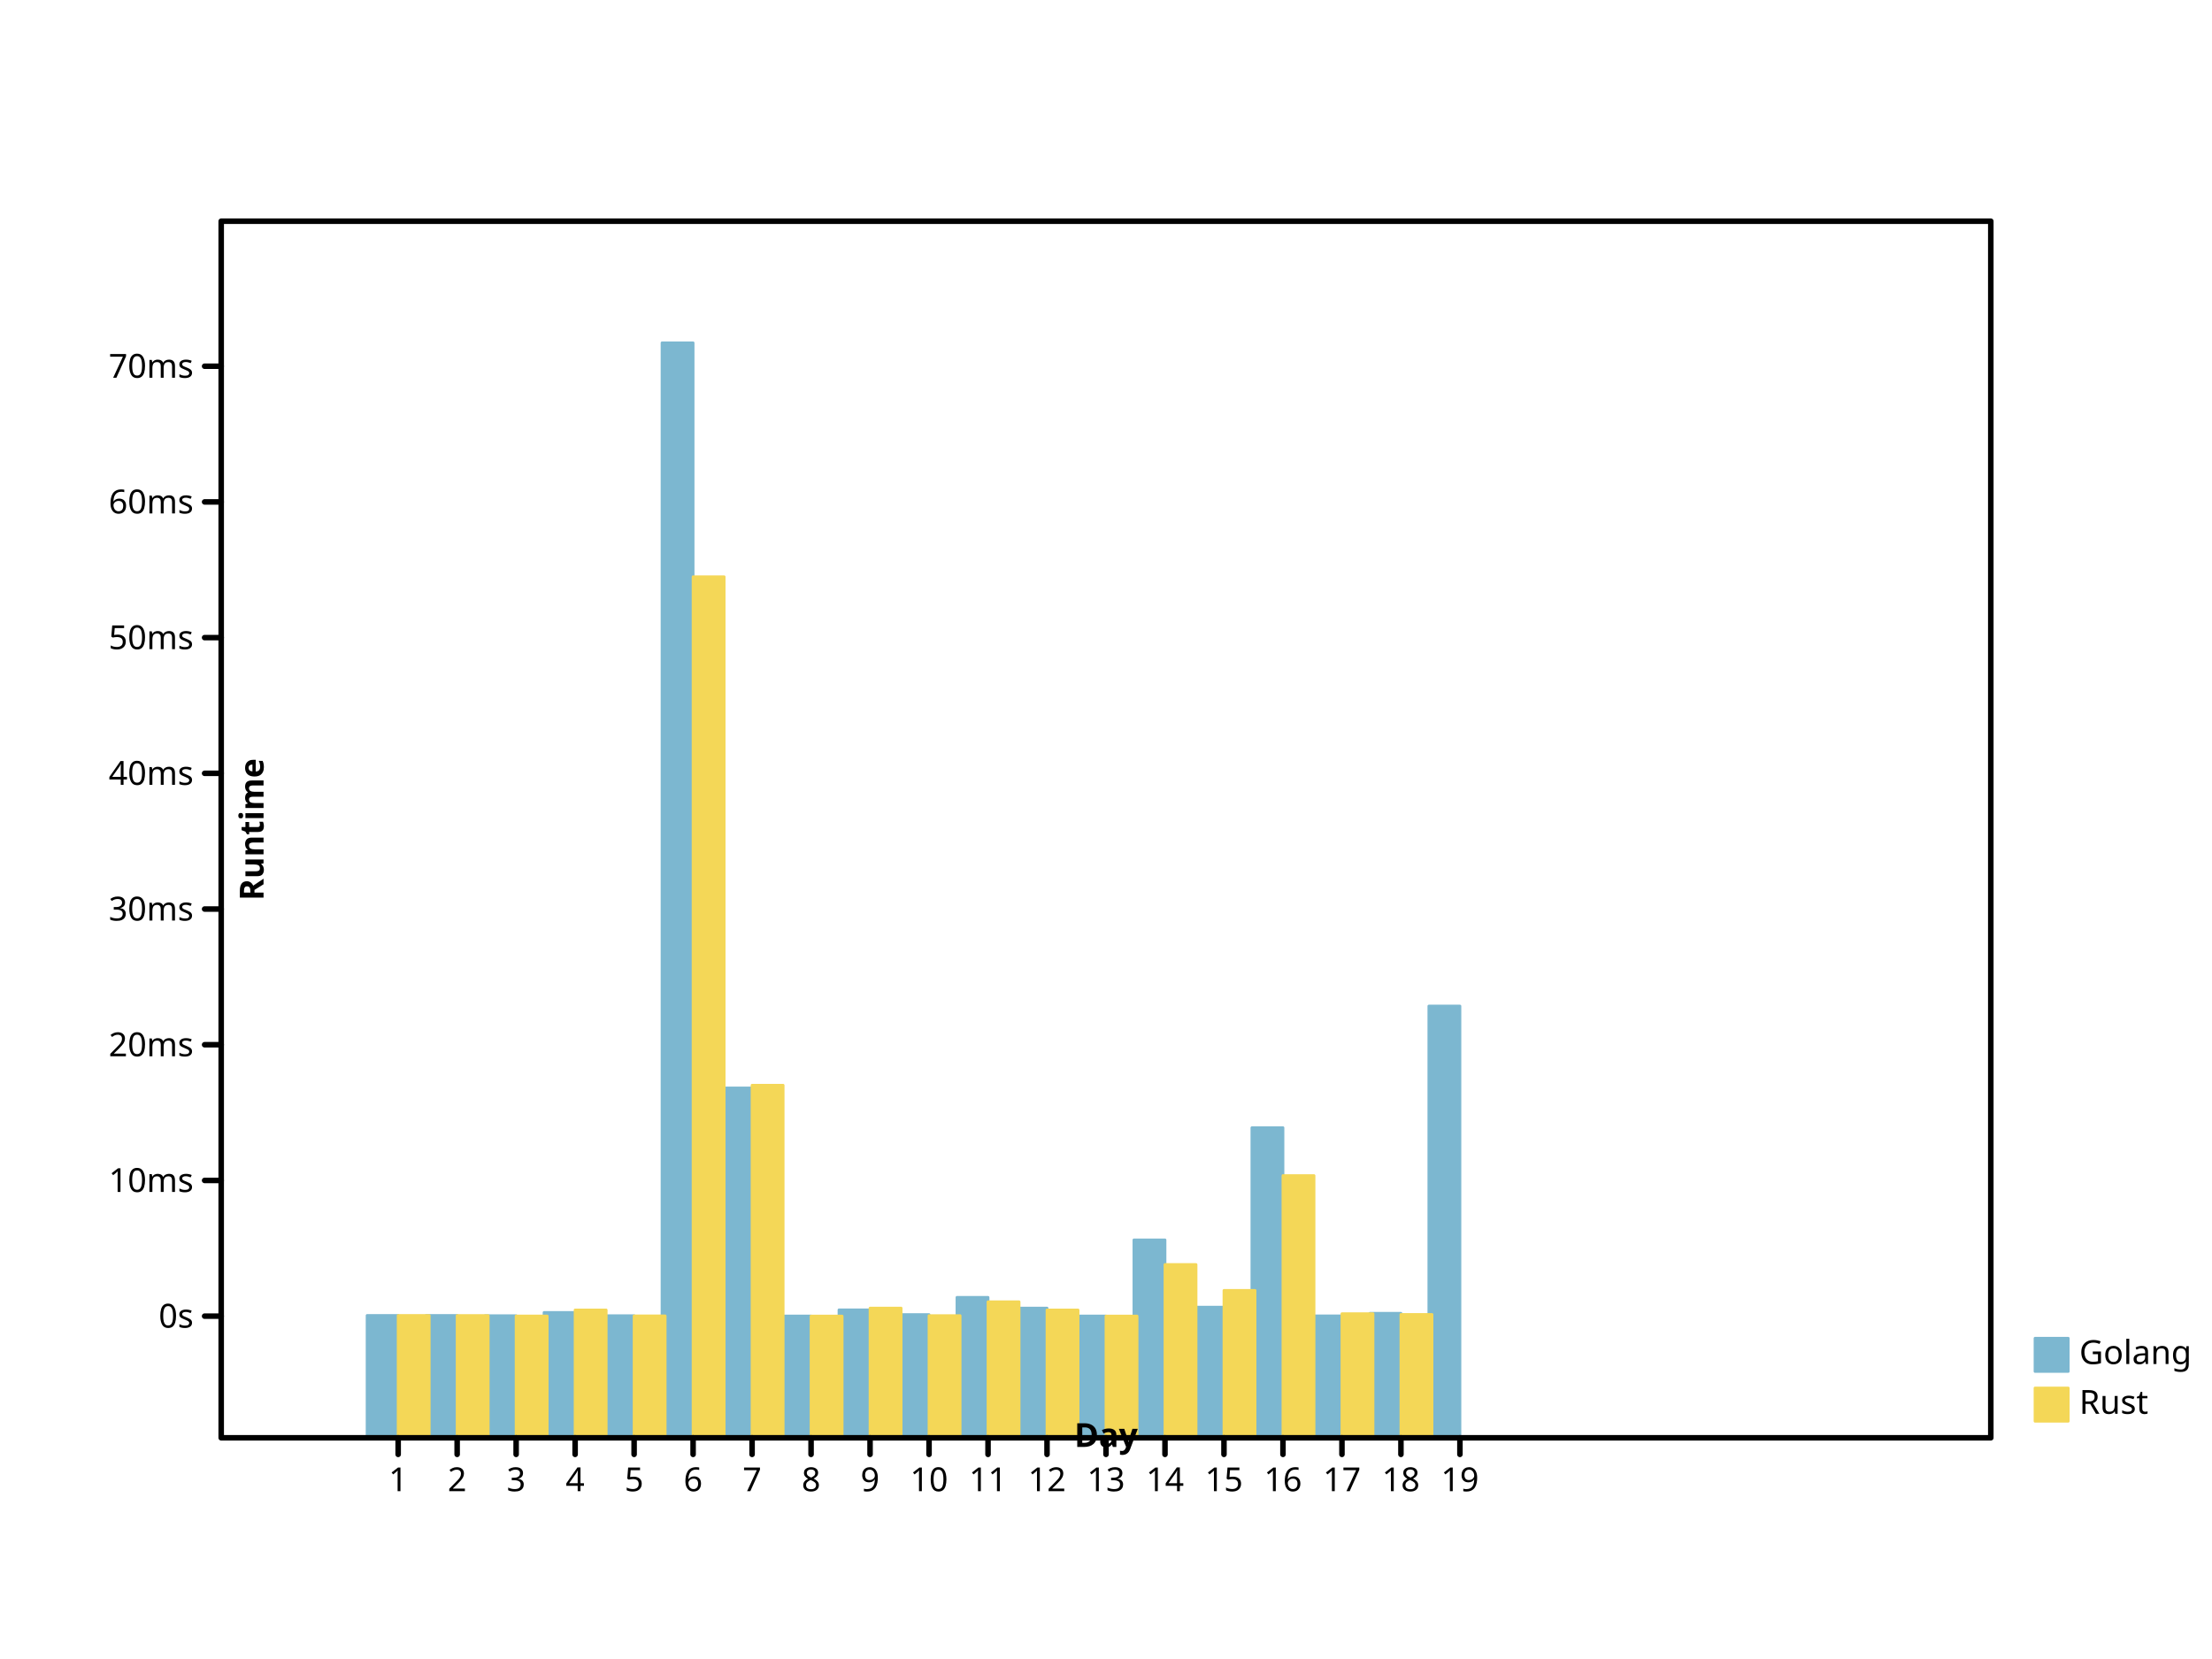
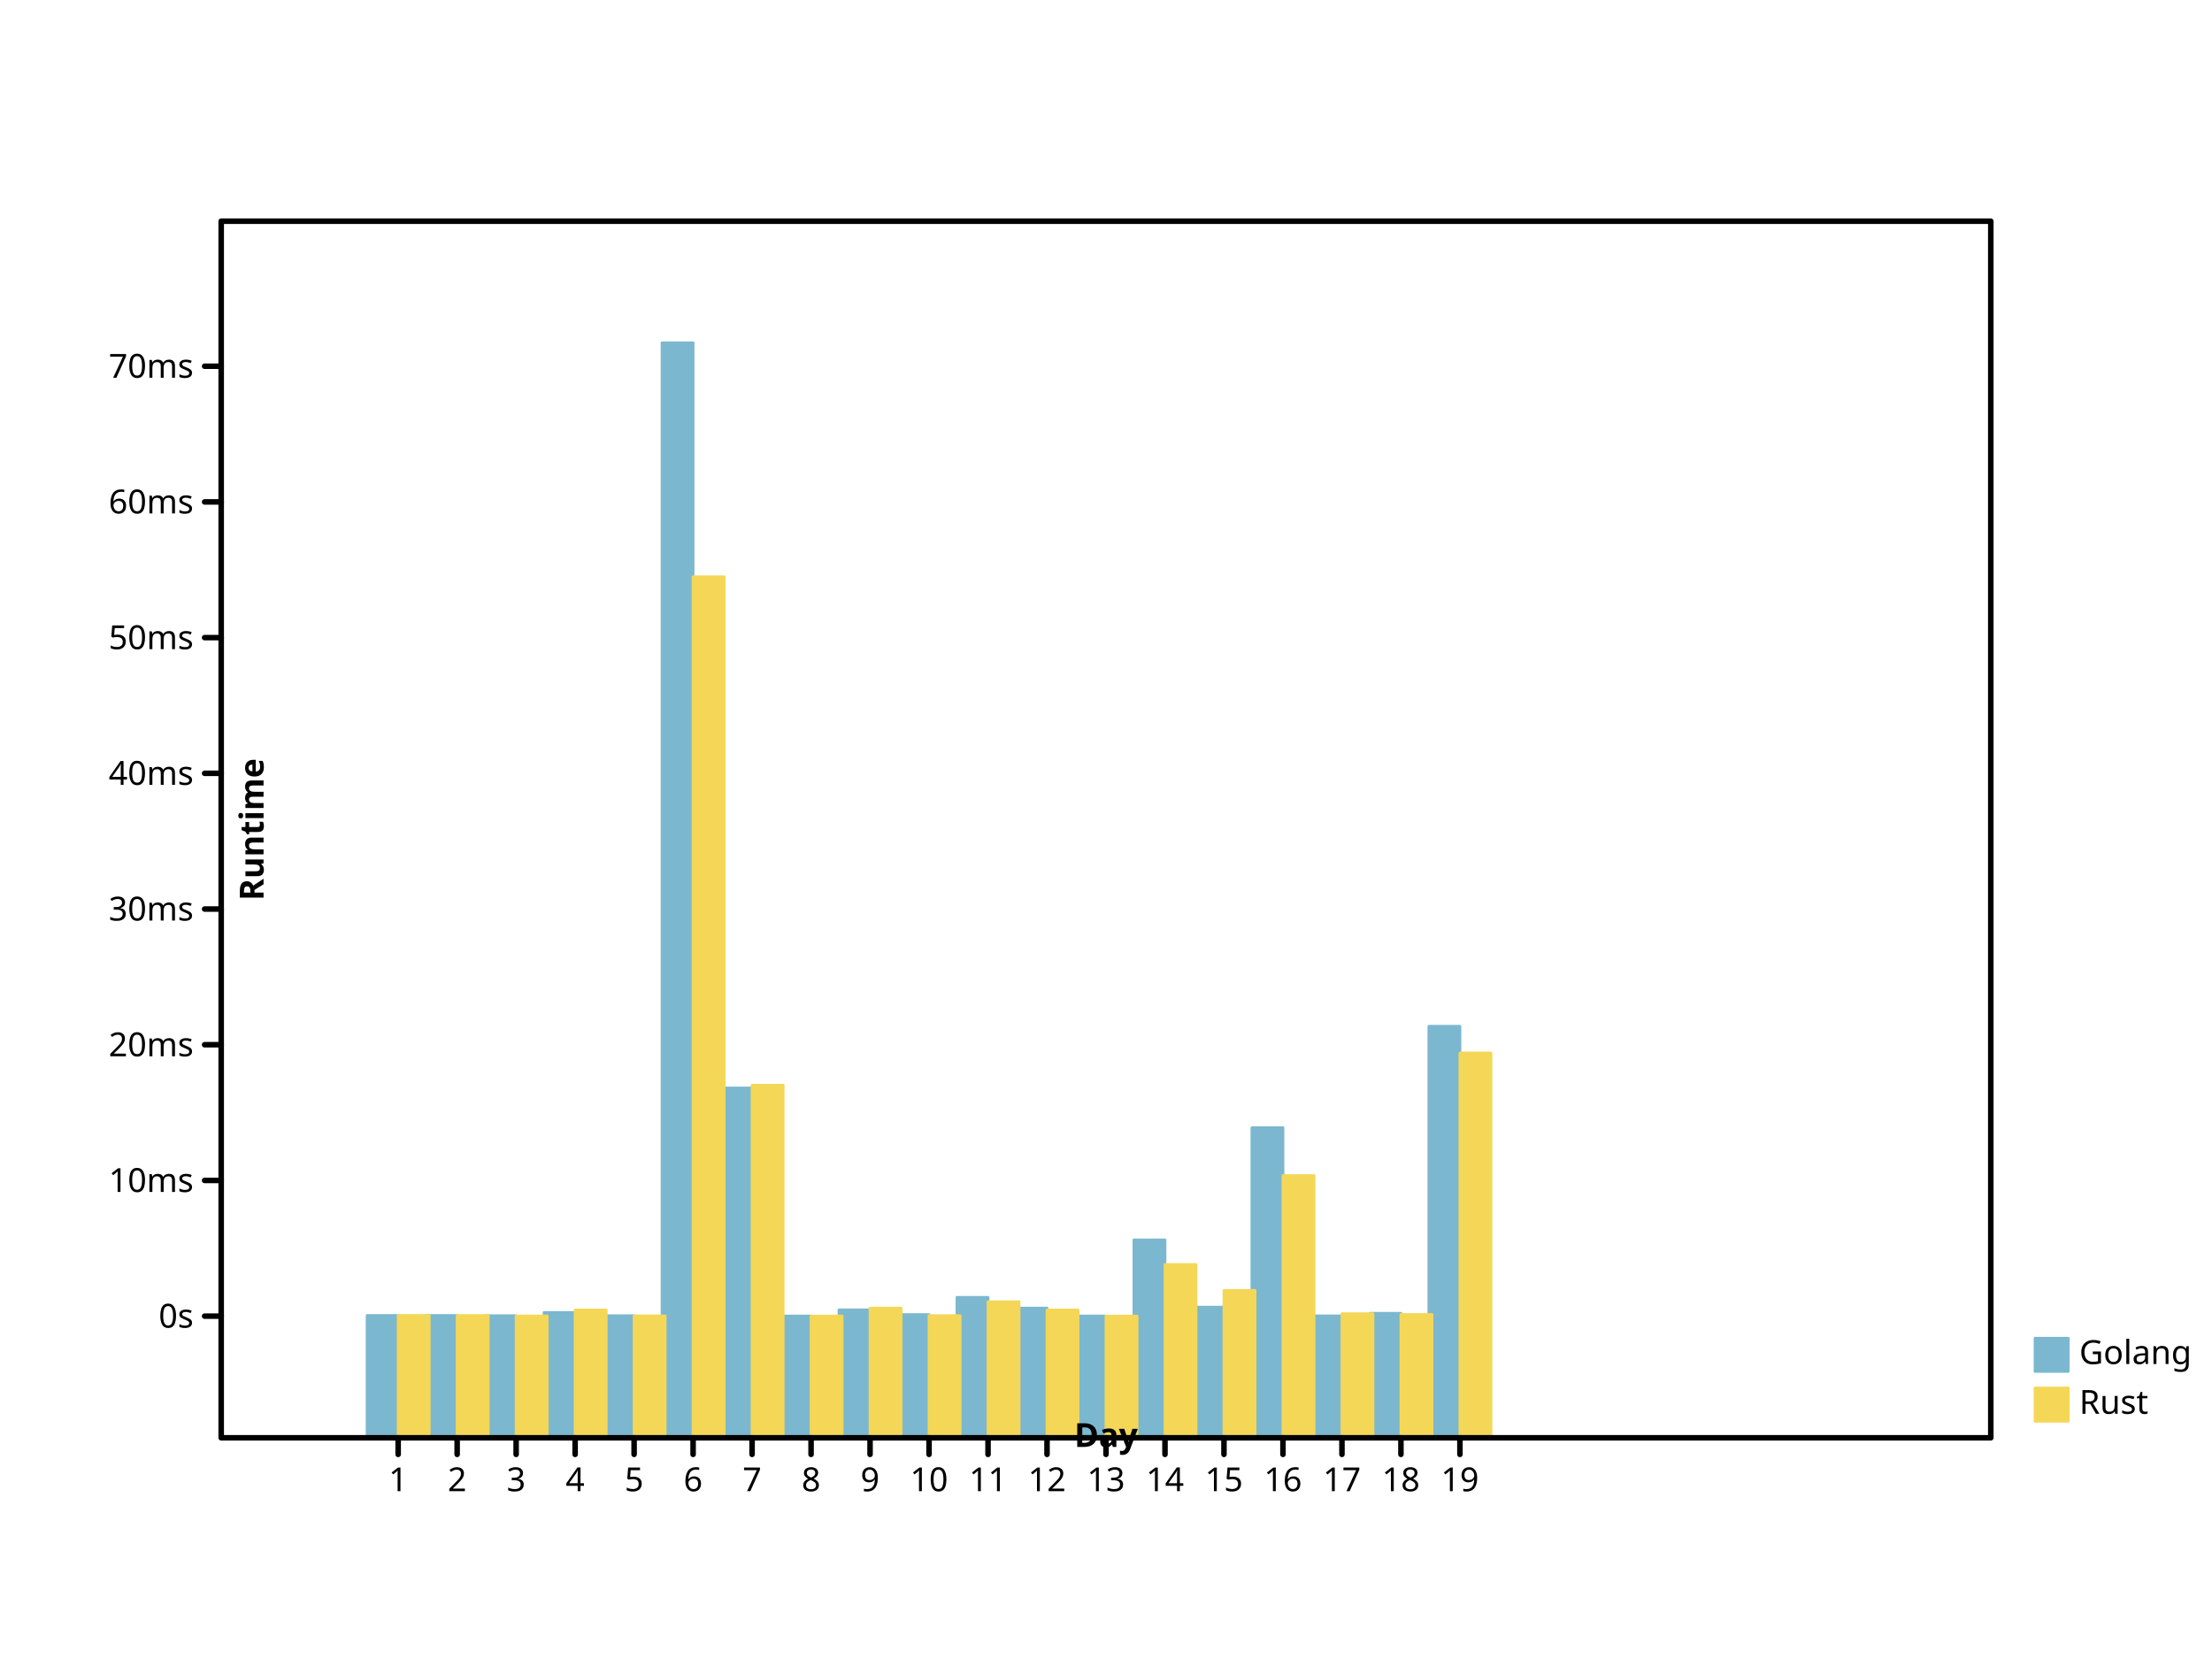
<svg xmlns="http://www.w3.org/2000/svg" preserveAspectRatio="xMidYMid meet" width="800" height="600" viewbox="0 0 800 600">
  <defs>
-     <marker refY="5" markerUnits="userSpaceOnUse" markerWidth="2%" markerHeight="2%" id="circle" viewBox="0 0 10 10 " refX="5">
-       <circle r="3" fill="none" stroke="black" cx="5" cy="5" />
+     <marker viewBox="0 0 10 10 " refX="5" refY="5" markerUnits="userSpaceOnUse" markerWidth="2%" markerHeight="2%" id="circle">
+       <circle cx="5" cy="5" r="3" fill="none" stroke="black" />
    </marker>
-     <marker markerWidth="2%" markerHeight="2%" id="filled-circle" viewBox="0 0 10 10 " refX="5" refY="5" markerUnits="userSpaceOnUse">
-       <circle cx="5" cy="5" r="3" fill="black" stroke="none" />
+     <marker refX="5" refY="5" markerUnits="userSpaceOnUse" markerWidth="2%" markerHeight="2%" id="filled-circle" viewBox="0 0 10 10 ">
+       <circle r="3" fill="black" stroke="none" cx="5" cy="5" />
    </marker>
-     <marker markerWidth="2%" markerHeight="2%" id="square" viewBox="0 0 10 10 " refX="5" refY="5" markerUnits="userSpaceOnUse">
-       <rect fill="none" stroke="black" x="2" y="2" width="6" height="6" />
+     <marker markerUnits="userSpaceOnUse" markerWidth="2%" markerHeight="2%" id="square" viewBox="0 0 10 10 " refX="5" refY="5">
+       <rect stroke="black" x="2" y="2" width="6" height="6" fill="none" />
    </marker>
    <marker markerWidth="2%" markerHeight="2%" id="filled-square" viewBox="0 0 10 10 " refX="5" refY="5" markerUnits="userSpaceOnUse">
-       <rect fill="black" stroke="none" x="2" y="2" width="6" height="6" />
+       <rect x="2" y="2" width="6" height="6" fill="black" stroke="none" />
    </marker>
  </defs>
-   <g stroke="hsl(198, 47%, 65%)" stroke-width="1px" stroke-linecap="round" stroke-linejoin="round" transform="translate(80 520 )scale(1 -1 )" fill="hsl(198, 47%, 65%)">
+   <g fill="hsl(198, 47%, 65%)" stroke="hsl(198, 47%, 65%)" stroke-width="1px" stroke-linecap="round" stroke-linejoin="round" transform="translate(80 520 )scale(1 -1 )">
    <rect vector-effect="non-scaling-stroke" x="5.277193e+01" y="0" width="1.122807e+01" height="4.423525e+01" />
-     <rect vector-effect="non-scaling-stroke" x="7.410526e+01" y="0" width="1.122807e+01" height="4.423326e+01" />
-     <rect vector-effect="non-scaling-stroke" x="9.543860e+01" y="0" width="1.122807e+01" height="4.414482e+01" />
-     <rect vector-effect="non-scaling-stroke" x="1.167719e+02" y="0" width="1.122807e+01" height="4.533401e+01" />
-     <rect vector-effect="non-scaling-stroke" x="1.381053e+02" y="0" width="1.122807e+01" height="4.414970e+01" />
-     <rect vector-effect="non-scaling-stroke" x="1.594386e+02" y="0" width="1.122807e+01" height="396" />
-     <rect width="1.122807e+01" height="1.265206e+02" vector-effect="non-scaling-stroke" x="1.807719e+02" y="0" />
-     <rect width="1.122807e+01" height="4.403414e+01" vector-effect="non-scaling-stroke" x="2.021053e+02" y="0" />
-     <rect vector-effect="non-scaling-stroke" x="2.234386e+02" y="0" width="1.122807e+01" height="4.626741e+01" />
-     <rect vector-effect="non-scaling-stroke" x="2.447719e+02" y="0" width="1.122807e+01" height="4.455961e+01" />
+     <rect height="4.423326e+01" vector-effect="non-scaling-stroke" x="7.410526e+01" y="0" width="1.122807e+01" />
+     <rect height="4.414482e+01" vector-effect="non-scaling-stroke" x="9.543860e+01" y="0" width="1.122807e+01" />
+     <rect height="4.533401e+01" vector-effect="non-scaling-stroke" x="1.167719e+02" y="0" width="1.122807e+01" />
+     <rect y="0" width="1.122807e+01" height="4.414970e+01" vector-effect="non-scaling-stroke" x="1.381053e+02" />
+     <rect width="1.122807e+01" height="396" vector-effect="non-scaling-stroke" x="1.594386e+02" y="0" />
+     <rect x="1.807719e+02" y="0" width="1.122807e+01" height="1.265206e+02" vector-effect="non-scaling-stroke" />
+     <rect vector-effect="non-scaling-stroke" x="2.021053e+02" y="0" width="1.122807e+01" height="4.403414e+01" />
+     <rect width="1.122807e+01" height="4.626741e+01" vector-effect="non-scaling-stroke" x="2.234386e+02" y="0" />
+     <rect width="1.122807e+01" height="4.455961e+01" vector-effect="non-scaling-stroke" x="2.447719e+02" y="0" />
    <rect vector-effect="non-scaling-stroke" x="2.661053e+02" y="0" width="1.122807e+01" height="5.078807e+01" />
-     <rect x="2.874386e+02" y="0" width="1.122807e+01" height="4.690133e+01" vector-effect="non-scaling-stroke" />
-     <rect y="0" width="1.122807e+01" height="4.403436e+01" vector-effect="non-scaling-stroke" x="3.087719e+02" />
-     <rect x="3.301053e+02" y="0" width="1.122807e+01" height="7.156957e+01" vector-effect="non-scaling-stroke" />
-     <rect vector-effect="non-scaling-stroke" x="3.514386e+02" y="0" width="1.122807e+01" height="4.723968e+01" />
-     <rect height="1.121467e+02" vector-effect="non-scaling-stroke" x="3.727719e+02" y="0" width="1.122807e+01" />
-     <rect height="4.409585e+01" vector-effect="non-scaling-stroke" x="3.941053e+02" y="0" width="1.122807e+01" />
-     <rect x="4.154386e+02" y="0" width="1.122807e+01" height="4.501693e+01" vector-effect="non-scaling-stroke" />
-     <rect width="1.122807e+01" height="1.561417e+02" vector-effect="non-scaling-stroke" x="4.367719e+02" y="0" />
+     <rect vector-effect="non-scaling-stroke" x="2.874386e+02" y="0" width="1.122807e+01" height="4.690133e+01" />
+     <rect vector-effect="non-scaling-stroke" x="3.087719e+02" y="0" width="1.122807e+01" height="4.403436e+01" />
+     <rect width="1.122807e+01" height="7.156957e+01" vector-effect="non-scaling-stroke" x="3.301053e+02" y="0" />
+     <rect height="4.723968e+01" vector-effect="non-scaling-stroke" x="3.514386e+02" y="0" width="1.122807e+01" />
+     <rect width="1.122807e+01" height="1.121467e+02" vector-effect="non-scaling-stroke" x="3.727719e+02" y="0" />
+     <rect y="0" width="1.122807e+01" height="4.409585e+01" vector-effect="non-scaling-stroke" x="3.941053e+02" />
+     <rect width="1.122807e+01" height="4.501693e+01" vector-effect="non-scaling-stroke" x="4.154386e+02" y="0" />
+     <rect vector-effect="non-scaling-stroke" x="4.367719e+02" y="0" width="1.122807e+01" height="1.488249e+02" />
  </g>
-   <g stroke-width="1px" stroke-linecap="round" stroke-linejoin="round" transform="translate(80 520 )scale(1 -1 )" fill="hsl(49, 88%, 65%)" stroke="hsl(49, 88%, 65%)">
-     <rect x="64" y="0" width="1.122807e+01" height="4.422948e+01" vector-effect="non-scaling-stroke" />
+   <g stroke="hsl(49, 88%, 65%)" stroke-width="1px" stroke-linecap="round" stroke-linejoin="round" transform="translate(80 520 )scale(1 -1 )" fill="hsl(49, 88%, 65%)">
+     <rect vector-effect="non-scaling-stroke" x="64" y="0" width="1.122807e+01" height="4.422948e+01" />
    <rect vector-effect="non-scaling-stroke" x="8.533333e+01" y="0" width="1.122807e+01" height="4.421116e+01" />
-     <rect height="4.404346e+01" vector-effect="non-scaling-stroke" x="1.066667e+02" y="0" width="1.122807e+01" />
-     <rect width="1.122807e+01" height="4.622662e+01" vector-effect="non-scaling-stroke" x="1.280000e+02" y="0" />
+     <rect x="1.066667e+02" y="0" width="1.122807e+01" height="4.404346e+01" vector-effect="non-scaling-stroke" />
+     <rect y="0" width="1.122807e+01" height="4.622662e+01" vector-effect="non-scaling-stroke" x="1.280000e+02" />
    <rect height="4.408438e+01" vector-effect="non-scaling-stroke" x="1.493333e+02" y="0" width="1.122807e+01" />
    <rect width="1.122807e+01" height="3.114004e+02" vector-effect="non-scaling-stroke" x="1.706667e+02" y="0" />
-     <rect width="1.122807e+01" height="1.275011e+02" vector-effect="non-scaling-stroke" x="192" y="0" />
-     <rect height="4.401625e+01" vector-effect="non-scaling-stroke" x="2.133333e+02" y="0" width="1.122807e+01" />
-     <rect vector-effect="non-scaling-stroke" x="2.346667e+02" y="0" width="1.122807e+01" height="4.690768e+01" />
-     <rect vector-effect="non-scaling-stroke" x="256" y="0" width="1.122807e+01" height="4.418291e+01" />
-     <rect height="4.918509e+01" vector-effect="non-scaling-stroke" x="2.773333e+02" y="0" width="1.122807e+01" />
-     <rect y="0" width="1.122807e+01" height="4.621178e+01" vector-effect="non-scaling-stroke" x="2.986667e+02" />
-     <rect width="1.122807e+01" height="4.402768e+01" vector-effect="non-scaling-stroke" x="320" y="0" />
-     <rect vector-effect="non-scaling-stroke" x="3.413333e+02" y="0" width="1.122807e+01" height="6.266067e+01" />
-     <rect y="0" width="1.122807e+01" height="5.329766e+01" vector-effect="non-scaling-stroke" x="3.626667e+02" />
+     <rect height="1.275011e+02" vector-effect="non-scaling-stroke" x="192" y="0" width="1.122807e+01" />
+     <rect width="1.122807e+01" height="4.401625e+01" vector-effect="non-scaling-stroke" x="2.133333e+02" y="0" />
+     <rect height="4.690768e+01" vector-effect="non-scaling-stroke" x="2.346667e+02" y="0" width="1.122807e+01" />
+     <rect y="0" width="1.122807e+01" height="4.418291e+01" vector-effect="non-scaling-stroke" x="256" />
+     <rect vector-effect="non-scaling-stroke" x="2.773333e+02" y="0" width="1.122807e+01" height="4.918509e+01" />
+     <rect height="4.621178e+01" vector-effect="non-scaling-stroke" x="2.986667e+02" y="0" width="1.122807e+01" />
+     <rect vector-effect="non-scaling-stroke" x="320" y="0" width="1.122807e+01" height="4.402768e+01" />
+     <rect height="6.266067e+01" vector-effect="non-scaling-stroke" x="3.413333e+02" y="0" width="1.122807e+01" />
+     <rect width="1.122807e+01" height="5.329766e+01" vector-effect="non-scaling-stroke" x="3.626667e+02" y="0" />
    <rect x="384" y="0" width="1.122807e+01" height="9.482237e+01" vector-effect="non-scaling-stroke" />
-     <rect vector-effect="non-scaling-stroke" x="4.053333e+02" y="0" width="1.122807e+01" height="4.487092e+01" />
-     <rect x="4.266667e+02" y="0" width="1.122807e+01" height="4.460063e+01" vector-effect="non-scaling-stroke" />
+     <rect height="4.487092e+01" vector-effect="non-scaling-stroke" x="4.053333e+02" y="0" width="1.122807e+01" />
+     <rect vector-effect="non-scaling-stroke" x="4.266667e+02" y="0" width="1.122807e+01" height="4.460063e+01" />
+     <rect height="1.391692e+02" vector-effect="non-scaling-stroke" x="448" y="0" width="1.122807e+01" />
  </g>
-   <g font-weight="normal" font-family="sans-serif" stroke="hsl(198, 47%, 65%)" stroke-linecap="round" font-style="normal" text-anchor="start" fill="hsl(198, 47%, 65%)" dominant-baseline="hanging" stroke-width="1px" stroke-linejoin="round" font-size="12px">
-     <rect vector-effect="non-scaling-stroke" x="736" y="484" width="12" height="12" />
+   <g stroke-width="1px" font-style="normal" font-size="12px" font-weight="normal" font-family="sans-serif" text-anchor="start" fill="hsl(198, 47%, 65%)" stroke-linecap="round" stroke-linejoin="round" dominant-baseline="hanging" stroke="hsl(198, 47%, 65%)">
+     <rect width="12" height="12" vector-effect="non-scaling-stroke" x="736" y="484" />
    <g fill="black" stroke="black">
-       <text y="484" dominant-baseline="hanging" stroke="none" vector-effect="non-scaling-stroke" x="752">Golang</text>
+       <text stroke="none" vector-effect="non-scaling-stroke" x="752" y="484" dominant-baseline="hanging">Golang</text>
    </g>
-     <g font-style="normal" fill="hsl(49, 88%, 65%)" stroke-width="1px" font-family="sans-serif" font-weight="normal" font-size="12px" text-anchor="start" stroke="hsl(49, 88%, 65%)" stroke-linecap="round" stroke-linejoin="round" dominant-baseline="hanging">
-       <rect y="502" width="12" height="12" vector-effect="non-scaling-stroke" x="736" />
+     <g font-weight="normal" fill="hsl(49, 88%, 65%)" stroke-width="1px" font-style="normal" text-anchor="start" stroke="hsl(49, 88%, 65%)" stroke-linecap="round" dominant-baseline="hanging" font-family="sans-serif" stroke-linejoin="round" font-size="12px">
+       <rect width="12" height="12" vector-effect="non-scaling-stroke" x="736" y="502" />
      <g fill="black" stroke="black">
-         <text dominant-baseline="hanging" stroke="none" vector-effect="non-scaling-stroke" x="752" y="502">Rust</text>
-         <g stroke-linejoin="round" font-style="normal" fill="none" stroke-width="2px" font-weight="normal" font-size="12px" font-family="sans-serif" dominant-baseline="hanging" stroke-linecap="round" text-anchor="start">
-           <rect width="640" height="440" vector-effect="non-scaling-stroke" x="80" y="80" />
+         <text stroke="none" vector-effect="non-scaling-stroke" x="752" y="502" dominant-baseline="hanging">Rust</text>
+         <g font-family="sans-serif" stroke-linecap="round" font-style="normal" text-anchor="start" font-weight="normal" dominant-baseline="hanging" fill="none" stroke-width="2px" stroke-linejoin="round" font-size="12px">
+           <rect vector-effect="non-scaling-stroke" x="80" y="80" width="640" height="440" />
        </g>
-         <g stroke-width="2px" font-size="12px" transform="translate(80 520 )scale(1 -1 )" font-weight="normal" stroke="black" text-anchor="start" fill="none" stroke-linecap="round" stroke-linejoin="round" dominant-baseline="hanging" font-family="sans-serif" font-style="normal">
+         <g font-weight="normal" transform="translate(80 520 )scale(1 -1 )" fill="none" font-style="normal" stroke-linecap="round" stroke-linejoin="round" font-size="12px" stroke-width="2px" font-family="sans-serif" text-anchor="start" stroke="black" dominant-baseline="hanging">
          <path vector-effect="non-scaling-stroke" d="M64,0 L64,-6 M8.533333e+01,0 L8.533333e+01,-6 M1.066667e+02,0 L1.066667e+02,-6 M128,0 L128,-6 M1.493333e+02,0 L1.493333e+02,-6 M1.706667e+02,0 L1.706667e+02,-6 M192,0 L192,-6 M2.133333e+02,0 L2.133333e+02,-6 M2.346667e+02,0 L2.346667e+02,-6 M256,0 L256,-6 M2.773333e+02,0 L2.773333e+02,-6 M2.986667e+02,0 L2.986667e+02,-6 M320,0 L320,-6 M3.413333e+02,0 L3.413333e+02,-6 M3.626667e+02,0 L3.626667e+02,-6 M384,0 L384,-6 M4.053333e+02,0 L4.053333e+02,-6 M4.266667e+02,0 L4.266667e+02,-6 M448,0 L448,-6 " />
        </g>
-         <g stroke="black" stroke-linecap="round" font-style="normal" dominant-baseline="hanging" font-weight="normal" stroke-width="2px" stroke-linejoin="round" font-size="12px" text-anchor="middle" fill="black" transform="translate(80 520 )scale(1 1 )" font-family="sans-serif">
-           <text stroke="none" vector-effect="non-scaling-stroke" x="64" y="10" dominant-baseline="hanging">1</text>
-           <text stroke="none" vector-effect="non-scaling-stroke" x="8.533333e+01" y="10" dominant-baseline="hanging">2</text>
+         <g stroke="black" font-family="sans-serif" dominant-baseline="hanging" transform="translate(80 520 )scale(1 1 )" font-style="normal" font-weight="normal" stroke-linecap="round" stroke-linejoin="round" font-size="12px" text-anchor="middle" fill="black" stroke-width="2px">
+           <text dominant-baseline="hanging" stroke="none" vector-effect="non-scaling-stroke" x="64" y="10">1</text>
+           <text dominant-baseline="hanging" stroke="none" vector-effect="non-scaling-stroke" x="8.533333e+01" y="10">2</text>
          <text x="1.066667e+02" y="10" dominant-baseline="hanging" stroke="none" vector-effect="non-scaling-stroke">3</text>
          <text stroke="none" vector-effect="non-scaling-stroke" x="128" y="10" dominant-baseline="hanging">4</text>
-           <text x="1.493333e+02" y="10" dominant-baseline="hanging" stroke="none" vector-effect="non-scaling-stroke">5</text>
+           <text y="10" dominant-baseline="hanging" stroke="none" vector-effect="non-scaling-stroke" x="1.493333e+02">5</text>
          <text vector-effect="non-scaling-stroke" x="1.706667e+02" y="10" dominant-baseline="hanging" stroke="none">6</text>
-           <text y="10" dominant-baseline="hanging" stroke="none" vector-effect="non-scaling-stroke" x="192">7</text>
-           <text stroke="none" vector-effect="non-scaling-stroke" x="2.133333e+02" y="10" dominant-baseline="hanging">8</text>
+           <text x="192" y="10" dominant-baseline="hanging" stroke="none" vector-effect="non-scaling-stroke">7</text>
+           <text x="2.133333e+02" y="10" dominant-baseline="hanging" stroke="none" vector-effect="non-scaling-stroke">8</text>
          <text stroke="none" vector-effect="non-scaling-stroke" x="2.346667e+02" y="10" dominant-baseline="hanging">9</text>
-           <text x="256" y="10" dominant-baseline="hanging" stroke="none" vector-effect="non-scaling-stroke">10</text>
-           <text vector-effect="non-scaling-stroke" x="2.773333e+02" y="10" dominant-baseline="hanging" stroke="none">11</text>
+           <text y="10" dominant-baseline="hanging" stroke="none" vector-effect="non-scaling-stroke" x="256">10</text>
+           <text x="2.773333e+02" y="10" dominant-baseline="hanging" stroke="none" vector-effect="non-scaling-stroke">11</text>
          <text vector-effect="non-scaling-stroke" x="2.986667e+02" y="10" dominant-baseline="hanging" stroke="none">12</text>
-           <text vector-effect="non-scaling-stroke" x="320" y="10" dominant-baseline="hanging" stroke="none">13</text>
-           <text stroke="none" vector-effect="non-scaling-stroke" x="3.413333e+02" y="10" dominant-baseline="hanging">14</text>
-           <text dominant-baseline="hanging" stroke="none" vector-effect="non-scaling-stroke" x="3.626667e+02" y="10">15</text>
-           <text dominant-baseline="hanging" stroke="none" vector-effect="non-scaling-stroke" x="384" y="10">16</text>
-           <text dominant-baseline="hanging" stroke="none" vector-effect="non-scaling-stroke" x="4.053333e+02" y="10">17</text>
-           <text y="10" dominant-baseline="hanging" stroke="none" vector-effect="non-scaling-stroke" x="4.266667e+02">18</text>
-           <text vector-effect="non-scaling-stroke" x="448" y="10" dominant-baseline="hanging" stroke="none">19</text>
+           <text stroke="none" vector-effect="non-scaling-stroke" x="320" y="10" dominant-baseline="hanging">13</text>
+           <text y="10" dominant-baseline="hanging" stroke="none" vector-effect="non-scaling-stroke" x="3.413333e+02">14</text>
+           <text stroke="none" vector-effect="non-scaling-stroke" x="3.626667e+02" y="10" dominant-baseline="hanging">15</text>
+           <text y="10" dominant-baseline="hanging" stroke="none" vector-effect="non-scaling-stroke" x="384">16</text>
+           <text y="10" dominant-baseline="hanging" stroke="none" vector-effect="non-scaling-stroke" x="4.053333e+02">17</text>
+           <text stroke="none" vector-effect="non-scaling-stroke" x="4.266667e+02" y="10" dominant-baseline="hanging">18</text>
+           <text y="10" dominant-baseline="hanging" stroke="none" vector-effect="non-scaling-stroke" x="448">19</text>
        </g>
-         <g font-family="sans-serif" stroke="black" stroke-linecap="round" font-size="12px" font-style="normal" text-anchor="middle" dominant-baseline="baseline" transform="translate(80 520 )scale(1 1 )rotate(0 0 0 )" font-weight="bold" fill="black" stroke-width="2px" stroke-linejoin="round">
-           <text dominant-baseline="baseline" stroke="none" vector-effect="non-scaling-stroke" x="320" y="-6">Day</text>
+         <g font-family="sans-serif" font-style="normal" text-anchor="middle" stroke-width="2px" stroke-linejoin="round" font-size="12px" font-weight="bold" dominant-baseline="baseline" stroke-linecap="round" fill="black" transform="translate(80 520 )scale(1 1 )rotate(0 0 0 )" stroke="black">
+           <text stroke="none" vector-effect="non-scaling-stroke" x="320" y="-6" dominant-baseline="baseline">Day</text>
        </g>
-         <g transform="translate(80 520 )scale(1 -1 )" font-family="sans-serif" stroke="black" stroke-width="2px" stroke-linecap="round" font-size="12px" text-anchor="middle" dominant-baseline="baseline" font-weight="bold" fill="black" stroke-linejoin="round" font-style="normal">
+         <g font-size="12px" stroke-width="2px" font-family="sans-serif" stroke="black" stroke-linejoin="round" font-weight="bold" dominant-baseline="baseline" transform="translate(80 520 )scale(1 -1 )" fill="black" font-style="normal" text-anchor="middle" stroke-linecap="round">
          <path vector-effect="non-scaling-stroke" d="M0,44 L-6,44 M0,9.307912e+01 L-6,9.307912e+01 M0,1.421582e+02 L-6,1.421582e+02 M0,1.912374e+02 L-6,1.912374e+02 M0,2.403165e+02 L-6,2.403165e+02 M0,2.893956e+02 L-6,2.893956e+02 M0,3.384747e+02 L-6,3.384747e+02 M0,3.875538e+02 L-6,3.875538e+02 " />
        </g>
-         <g stroke-linejoin="round" dominant-baseline="middle" transform="translate(80 520 )scale(1 1 )" font-weight="normal" text-anchor="end" fill="black" stroke-width="2px" stroke-linecap="round" font-family="sans-serif" font-size="12px" font-style="normal" stroke="black">
-           <text dominant-baseline="middle" stroke="none" vector-effect="non-scaling-stroke" x="-10" y="-44">0s</text>
+         <g font-style="normal" text-anchor="end" stroke-linecap="round" font-weight="normal" transform="translate(80 520 )scale(1 1 )" stroke-width="2px" font-family="sans-serif" font-size="12px" dominant-baseline="middle" stroke="black" fill="black" stroke-linejoin="round">
+           <text x="-10" y="-44" dominant-baseline="middle" stroke="none" vector-effect="non-scaling-stroke">0s</text>
          <text vector-effect="non-scaling-stroke" x="-10" y="-9.307912e+01" dominant-baseline="middle" stroke="none">10ms</text>
-           <text vector-effect="non-scaling-stroke" x="-10" y="-1.421582e+02" dominant-baseline="middle" stroke="none">20ms</text>
-           <text x="-10" y="-1.912374e+02" dominant-baseline="middle" stroke="none" vector-effect="non-scaling-stroke">30ms</text>
+           <text dominant-baseline="middle" stroke="none" vector-effect="non-scaling-stroke" x="-10" y="-1.421582e+02">20ms</text>
+           <text vector-effect="non-scaling-stroke" x="-10" y="-1.912374e+02" dominant-baseline="middle" stroke="none">30ms</text>
          <text y="-2.403165e+02" dominant-baseline="middle" stroke="none" vector-effect="non-scaling-stroke" x="-10">40ms</text>
          <text dominant-baseline="middle" stroke="none" vector-effect="non-scaling-stroke" x="-10" y="-2.893956e+02">50ms</text>
          <text x="-10" y="-3.384747e+02" dominant-baseline="middle" stroke="none" vector-effect="non-scaling-stroke">60ms</text>
-           <text stroke="none" vector-effect="non-scaling-stroke" x="-10" y="-3.875538e+02" dominant-baseline="middle">70ms</text>
+           <text x="-10" y="-3.875538e+02" dominant-baseline="middle" stroke="none" vector-effect="non-scaling-stroke">70ms</text>
        </g>
-         <g stroke="black" stroke-linejoin="round" dominant-baseline="hanging" transform="translate(80 520 )scale(1 1 )rotate(-90 0 0 )" font-style="normal" text-anchor="middle" fill="black" stroke-width="2px" stroke-linecap="round" font-family="sans-serif" font-weight="bold" font-size="12px">
-           <text stroke="none" vector-effect="non-scaling-stroke" x="220" y="6" dominant-baseline="hanging">Runtime</text>
+         <g text-anchor="middle" stroke-width="2px" font-family="sans-serif" font-style="normal" font-size="12px" dominant-baseline="hanging" transform="translate(80 520 )scale(1 1 )rotate(-90 0 0 )" stroke="black" stroke-linecap="round" stroke-linejoin="round" fill="black" font-weight="bold">
+           <text dominant-baseline="hanging" stroke="none" vector-effect="non-scaling-stroke" x="220" y="6">Runtime</text>
        </g>
      </g>
    </g>
  </g>
</svg>
